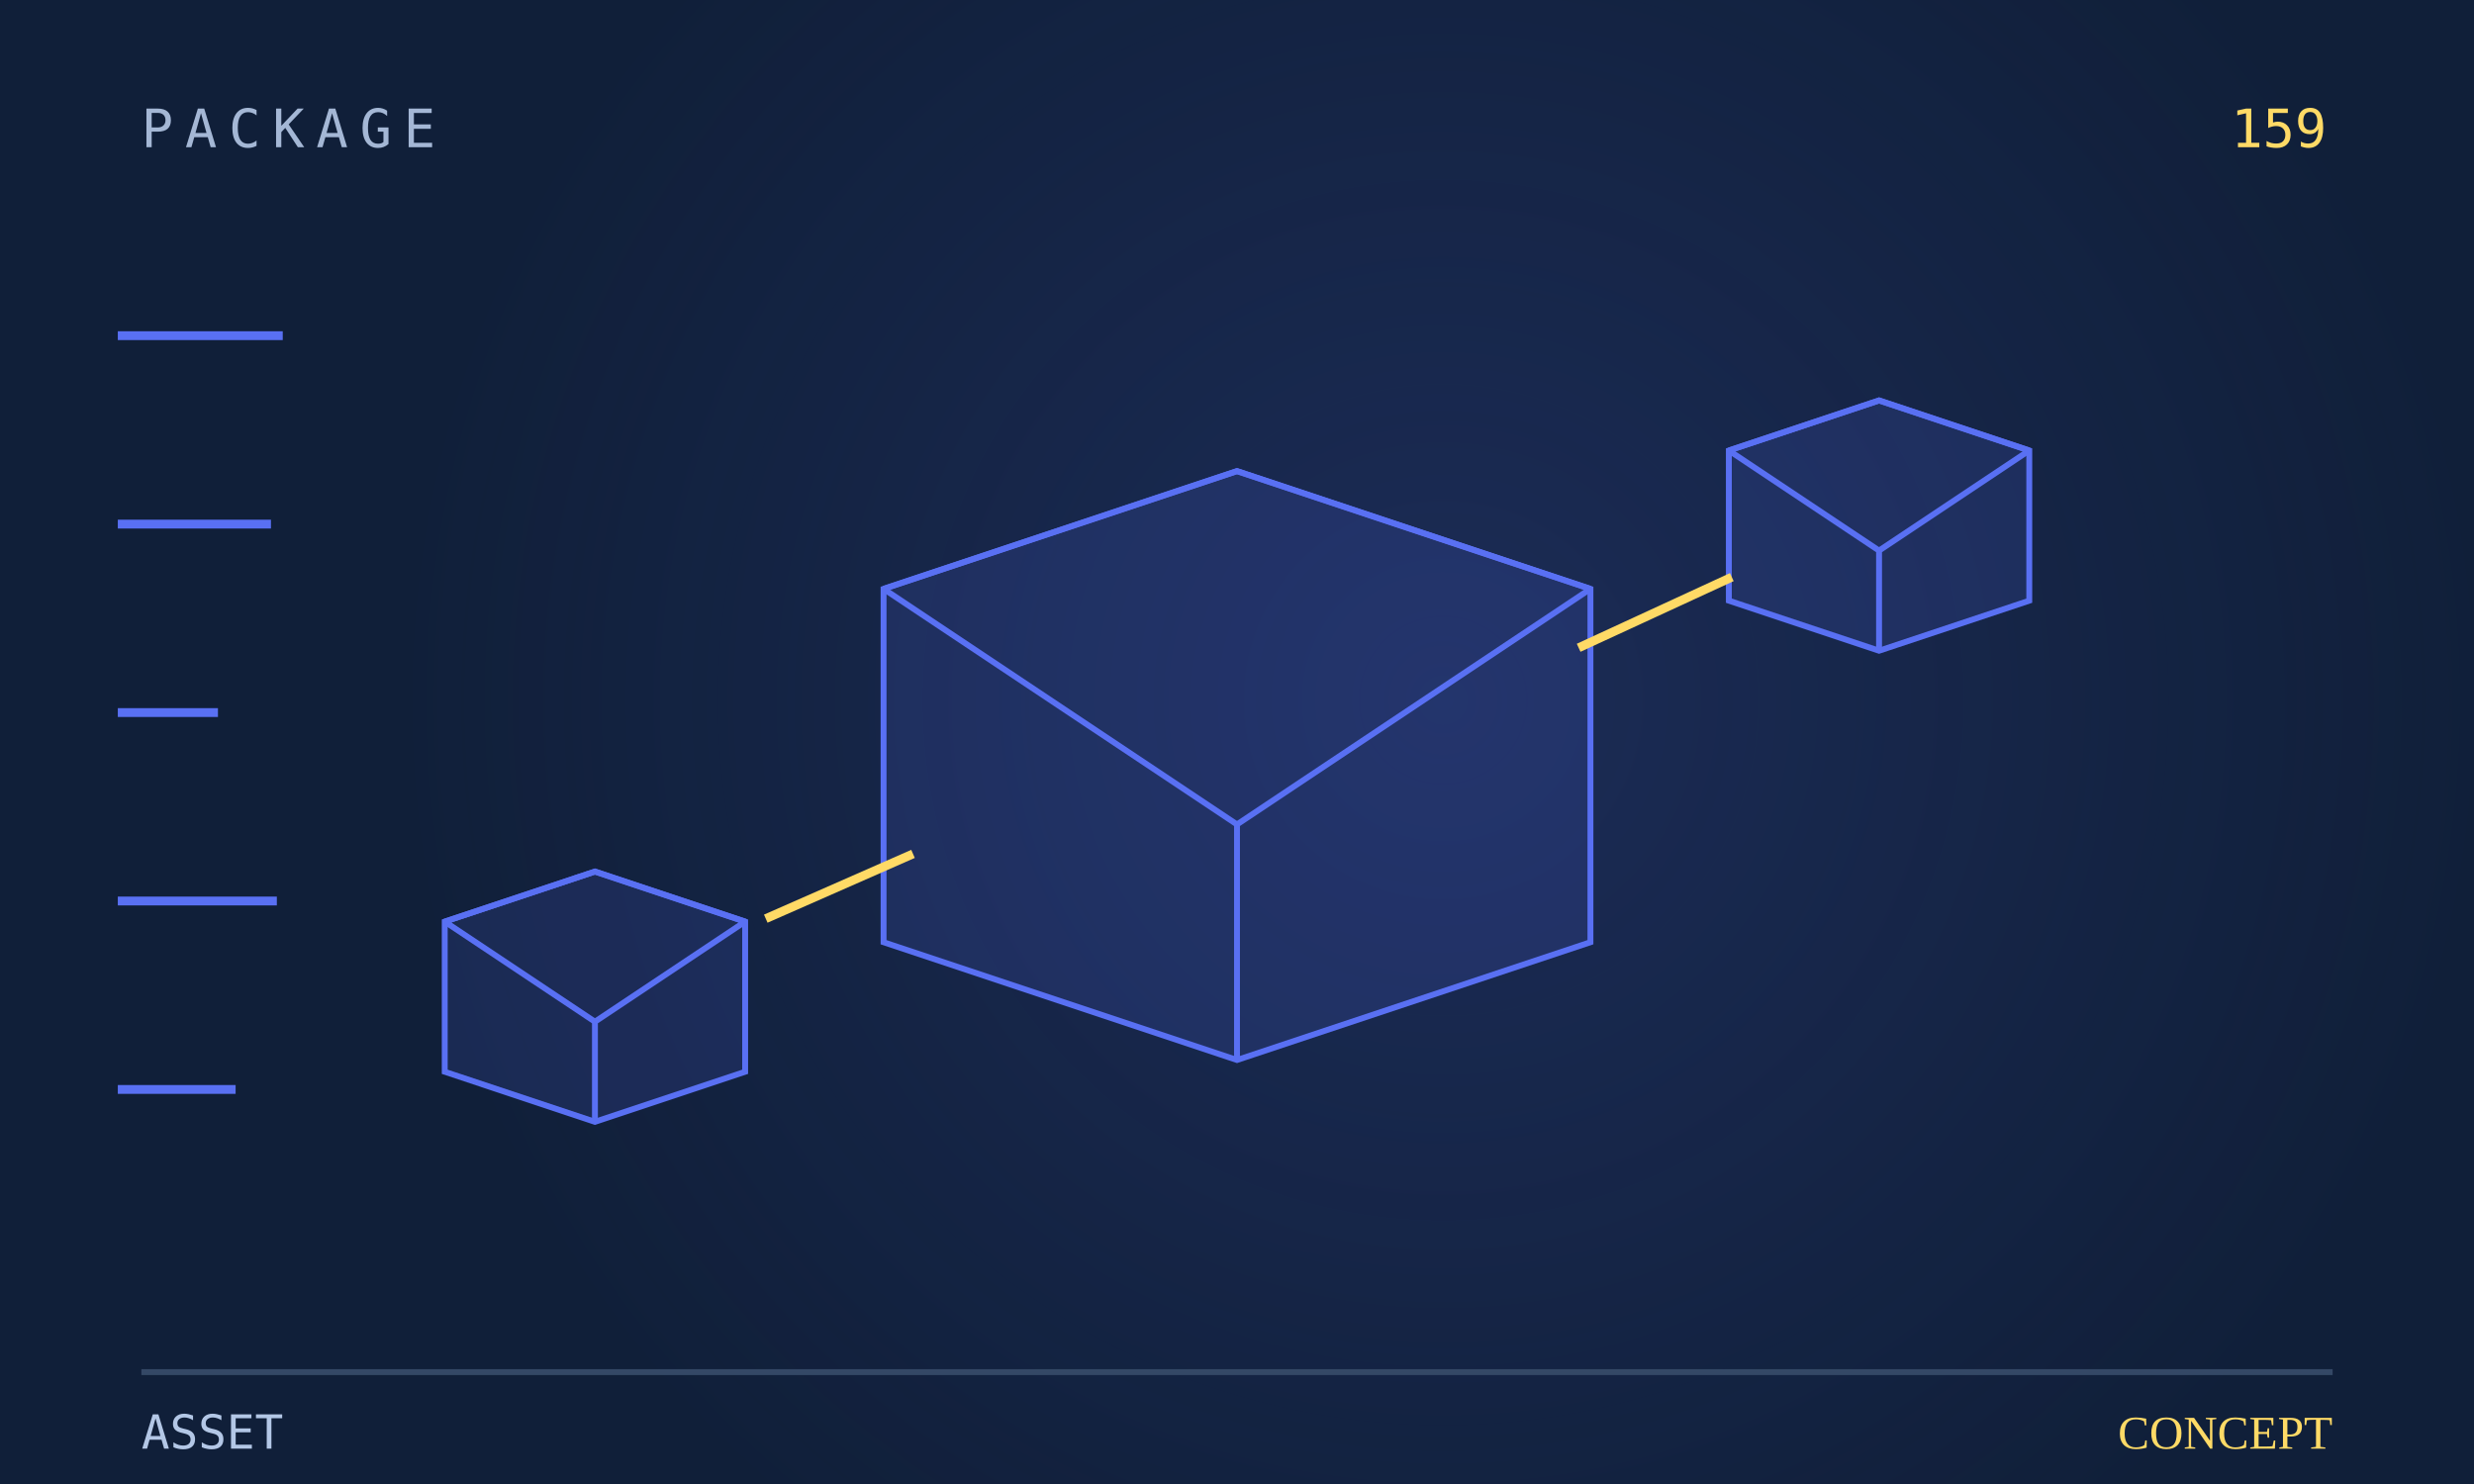
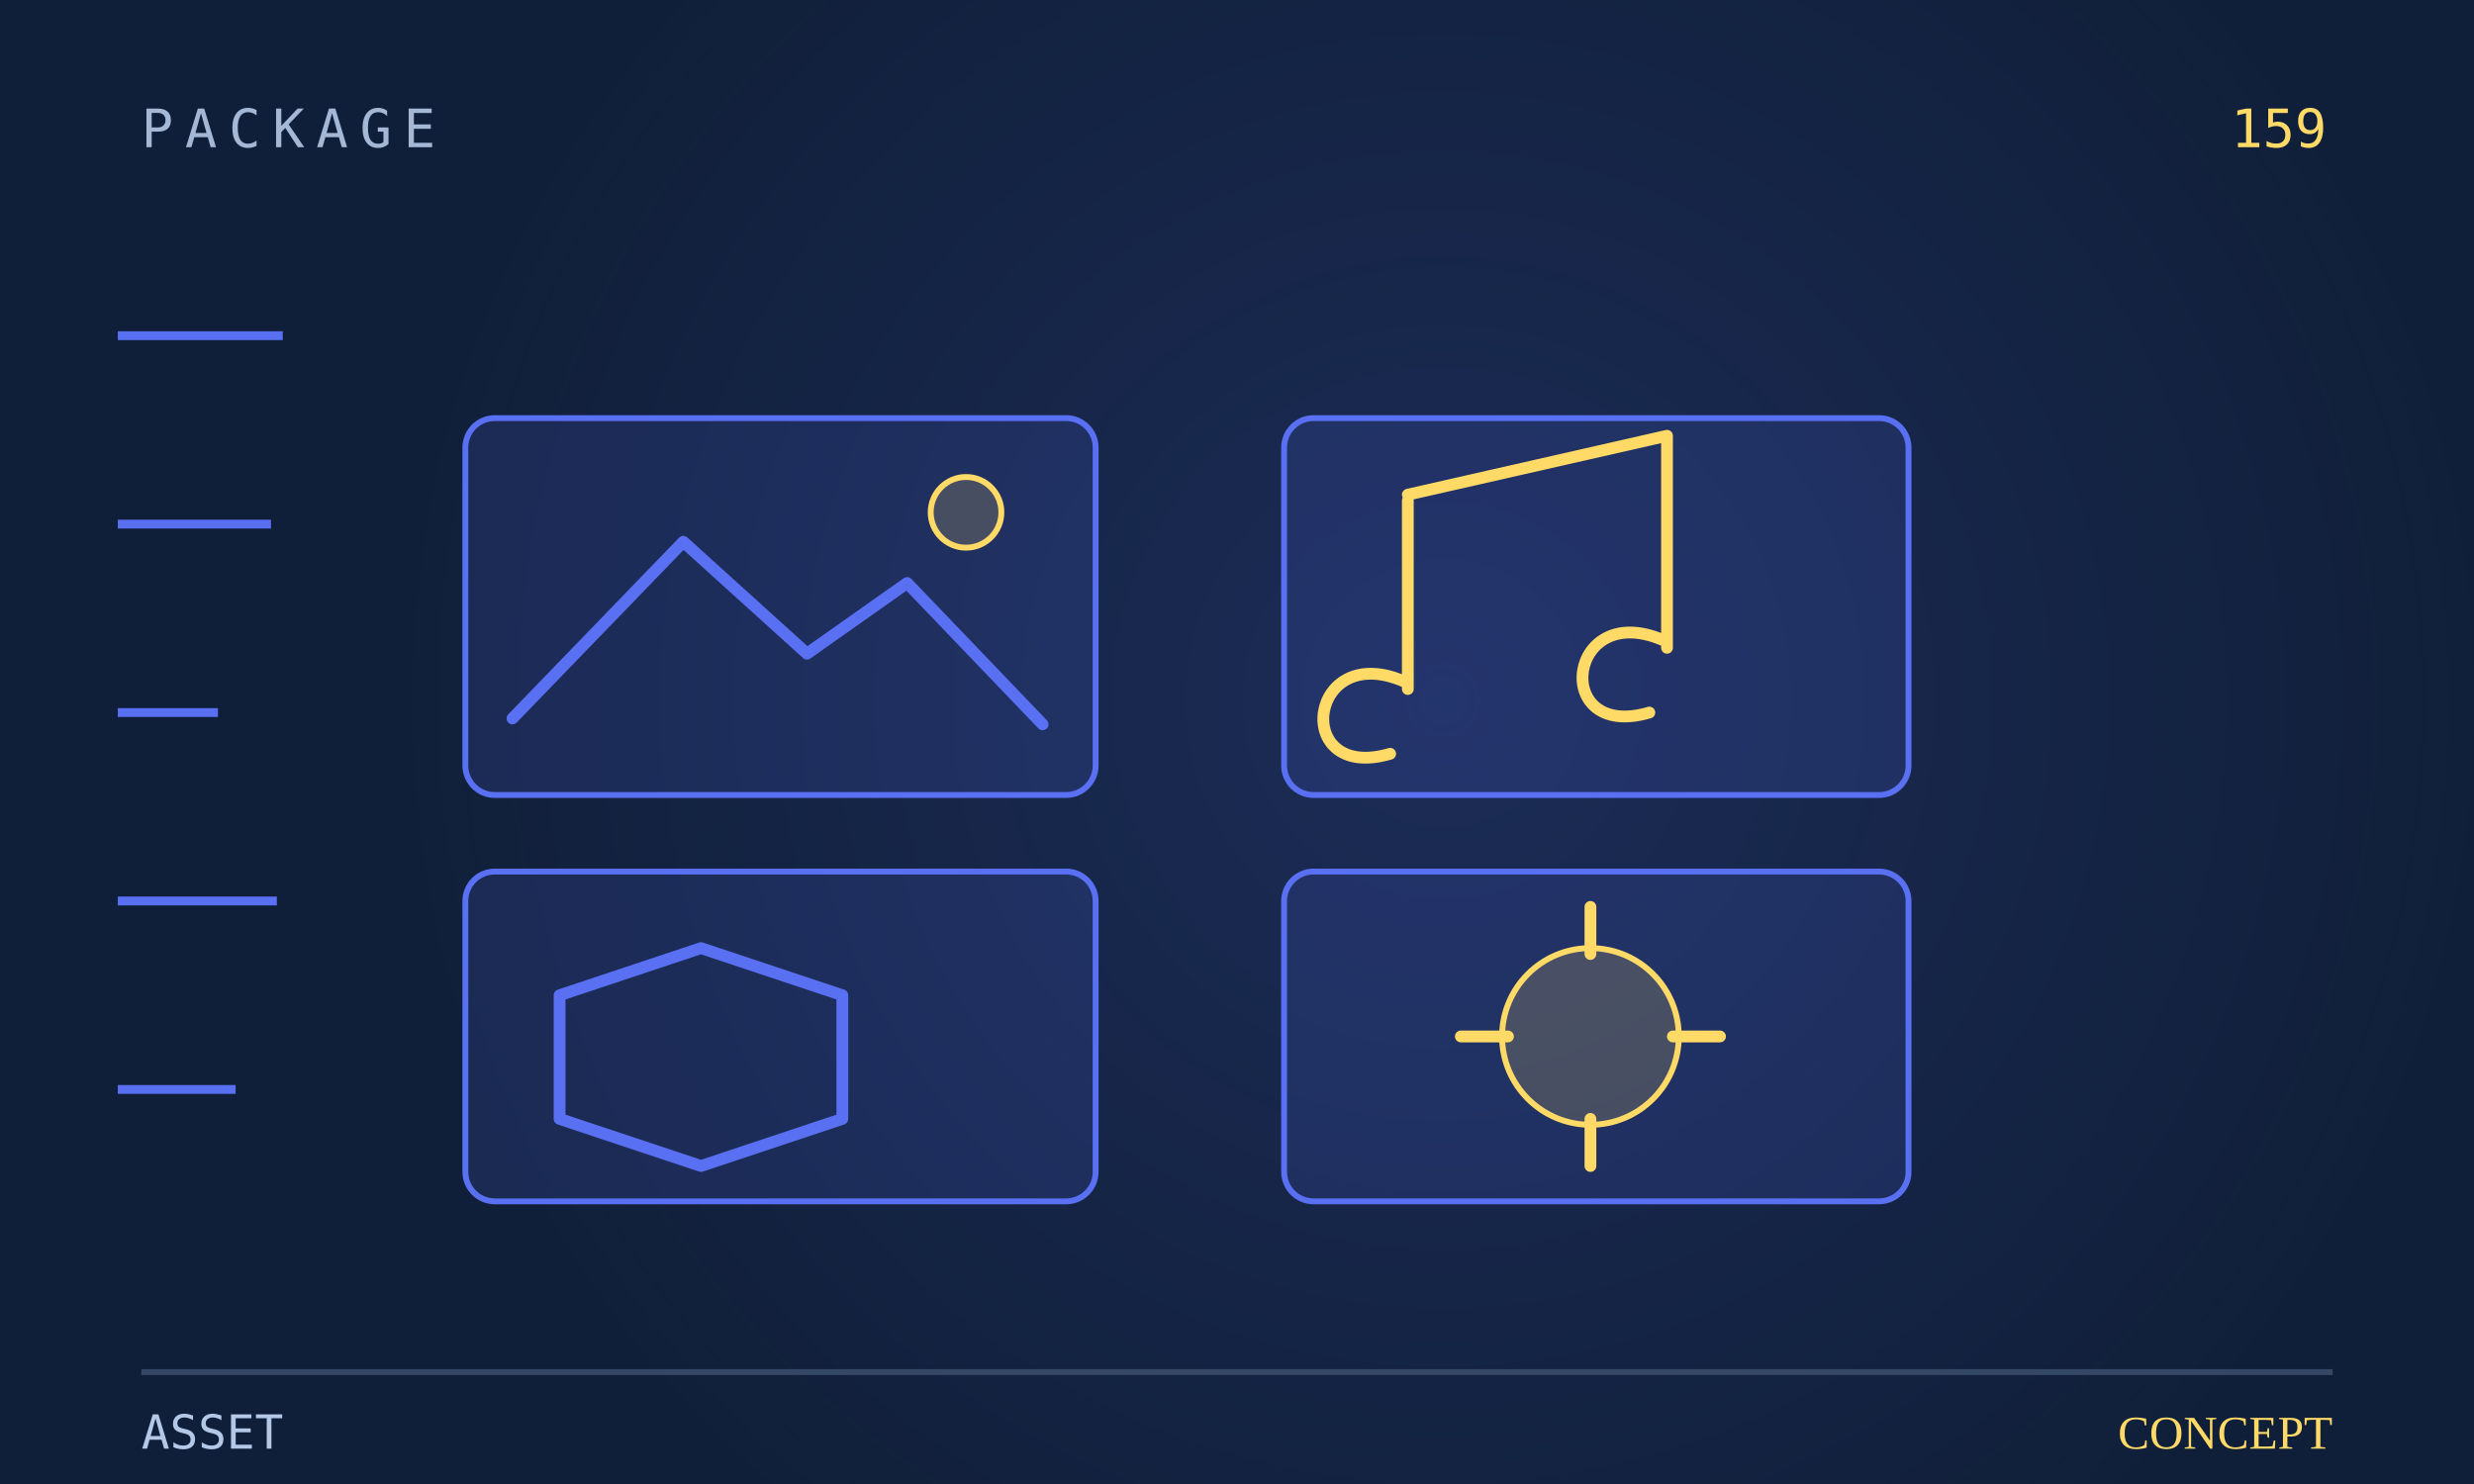
<svg xmlns="http://www.w3.org/2000/svg" class="article-cover" viewBox="0 0 420 252" role="img" aria-label="에셋 용어 카드">
  <defs>
    <radialGradient id="cover-asset-glow">
      <stop stop-color="hsl(231 86% 65%)" stop-opacity=".16" />
      <stop offset="1" stop-color="hsl(231 86% 65%)" stop-opacity="0" />
    </radialGradient>
    <radialGradient id="cover-asset-orb" cx="30%" cy="24%">
      <stop stop-color="#eafaff" />
      <stop offset=".42" stop-color="hsl(231 86% 65%)" />
      <stop offset="1" stop-color="#142c5b" />
    </radialGradient>
  </defs>
  <rect width="420" height="252" fill="#101f39" />
  <circle cx="245" cy="119" r="175" fill="url(#cover-asset-glow)" />
  <path d="M20 57L48 57" stroke="hsl(231 86% 65%)" stroke-width="1.5" fill="none" />
  <path d="M20 89L46 89" stroke="hsl(231 86% 65%)" stroke-width="1.5" fill="none" />
  <path d="M20 121L37 121" stroke="hsl(231 86% 65%)" stroke-width="1.5" fill="none" />
  <path d="M20 153L47 153" stroke="hsl(231 86% 65%)" stroke-width="1.5" fill="none" />
  <path d="M20 185L40 185" stroke="hsl(231 86% 65%)" stroke-width="1.5" fill="none" />
  <text x="24" y="25" fill="#a4b7d5" font-family="monospace" font-size="9" letter-spacing="2">PACKAGE</text>
  <text x="395" y="25" fill="#ffda66" text-anchor="end" font-family="monospace" font-size="9">159</text>
-   <g transform="translate(210 120)">
-     <path d="M0 -40L60 -20V40L0 60L-60 40V-20Z" fill="hsl(231 86% 65%)" fill-opacity=".14" stroke="hsl(231 86% 65%)" />
-     <path d="M0 20V60M0 20L60 -20M0 20L-60 -20M-60 -20L0 -40L60 -20" stroke="hsl(231 86% 65%)" fill="none" />
-   </g>
-   <g transform="translate(101 165)">
-     <path d="M0 -17L25.5 -8.5V17L0 25.5L-25.5 17V-8.5Z" fill="hsl(231 86% 65%)" fill-opacity=".14" stroke="hsl(231 86% 65%)" />
-     <path d="M0 8.5V25.5M0 8.5L25.5 -8.5M0 8.5L-25.5 -8.5M-25.5 -8.5L0 -17L25.5 -8.5" stroke="hsl(231 86% 65%)" fill="none" />
-   </g>
-   <g transform="translate(319 85)">
-     <path d="M0 -17L25.5 -8.5V17L0 25.5L-25.5 17V-8.5Z" fill="hsl(231 86% 65%)" fill-opacity=".14" stroke="hsl(231 86% 65%)" />
-     <path d="M0 8.5V25.5M0 8.5L25.5 -8.5M0 8.5L-25.5 -8.5M-25.5 -8.5L0 -17L25.5 -8.5" stroke="hsl(231 86% 65%)" fill="none" />
-   </g>
-   <path d="M130 156L155 145" stroke="#ffda66" stroke-width="1.5" fill="none" />
-   <path d="M268 110L294 98" stroke="#ffda66" stroke-width="1.5" fill="none" />
+   <rect x="79" y="71" width="107" height="64" rx="5" fill="hsl(231 86% 65%)" fill-opacity=".14" stroke="hsl(231 86% 65%)" />
+   <path d="M87 122l29-30 21 19 17-12 23 24" fill="none" stroke="hsl(231 86% 65%)" stroke-width="2" stroke-linecap="round" stroke-linejoin="round" />
+   <circle cx="164" cy="87" r="6" fill="#ffda66" fill-opacity=".18" stroke="#ffda66" />
+   <rect x="218" y="71" width="106" height="64" rx="5" fill="hsl(231 86% 65%)" fill-opacity=".14" stroke="hsl(231 86% 65%)" />
+   <path d="M239 85v32m0-1c-17-8-20 17-3 12m3-44 44-10v36m0-1c-17-8-20 17-3 12" fill="none" stroke="#ffda66" stroke-width="2" stroke-linecap="round" stroke-linejoin="round" />
+   <rect x="79" y="148" width="107" height="56" rx="5" fill="hsl(231 86% 65%)" fill-opacity=".14" stroke="hsl(231 86% 65%)" />
+   <path d="M119 161l24 8v21l-24 8-24-8v-21Z" fill="none" stroke="hsl(231 86% 65%)" stroke-width="2" stroke-linecap="round" stroke-linejoin="round" />
+   <rect x="218" y="148" width="106" height="56" rx="5" fill="hsl(231 86% 65%)" fill-opacity=".14" stroke="hsl(231 86% 65%)" />
+   <circle cx="270" cy="176" r="15" fill="#ffda66" fill-opacity=".18" stroke="#ffda66" />
+   <path d="M270 154v8m0 28v8m-22-22h8m28 0h8" fill="none" stroke="#ffda66" stroke-width="2" stroke-linecap="round" stroke-linejoin="round" />
  <path d="M24 233H396" stroke="#344866" />
  <text x="24" y="246" fill="#b3c7e6" font-family="monospace" font-size="8">ASSET</text>
  <text x="396" y="246" text-anchor="end" fill="#ffda66" font-size="8">CONCEPT</text>
</svg>
